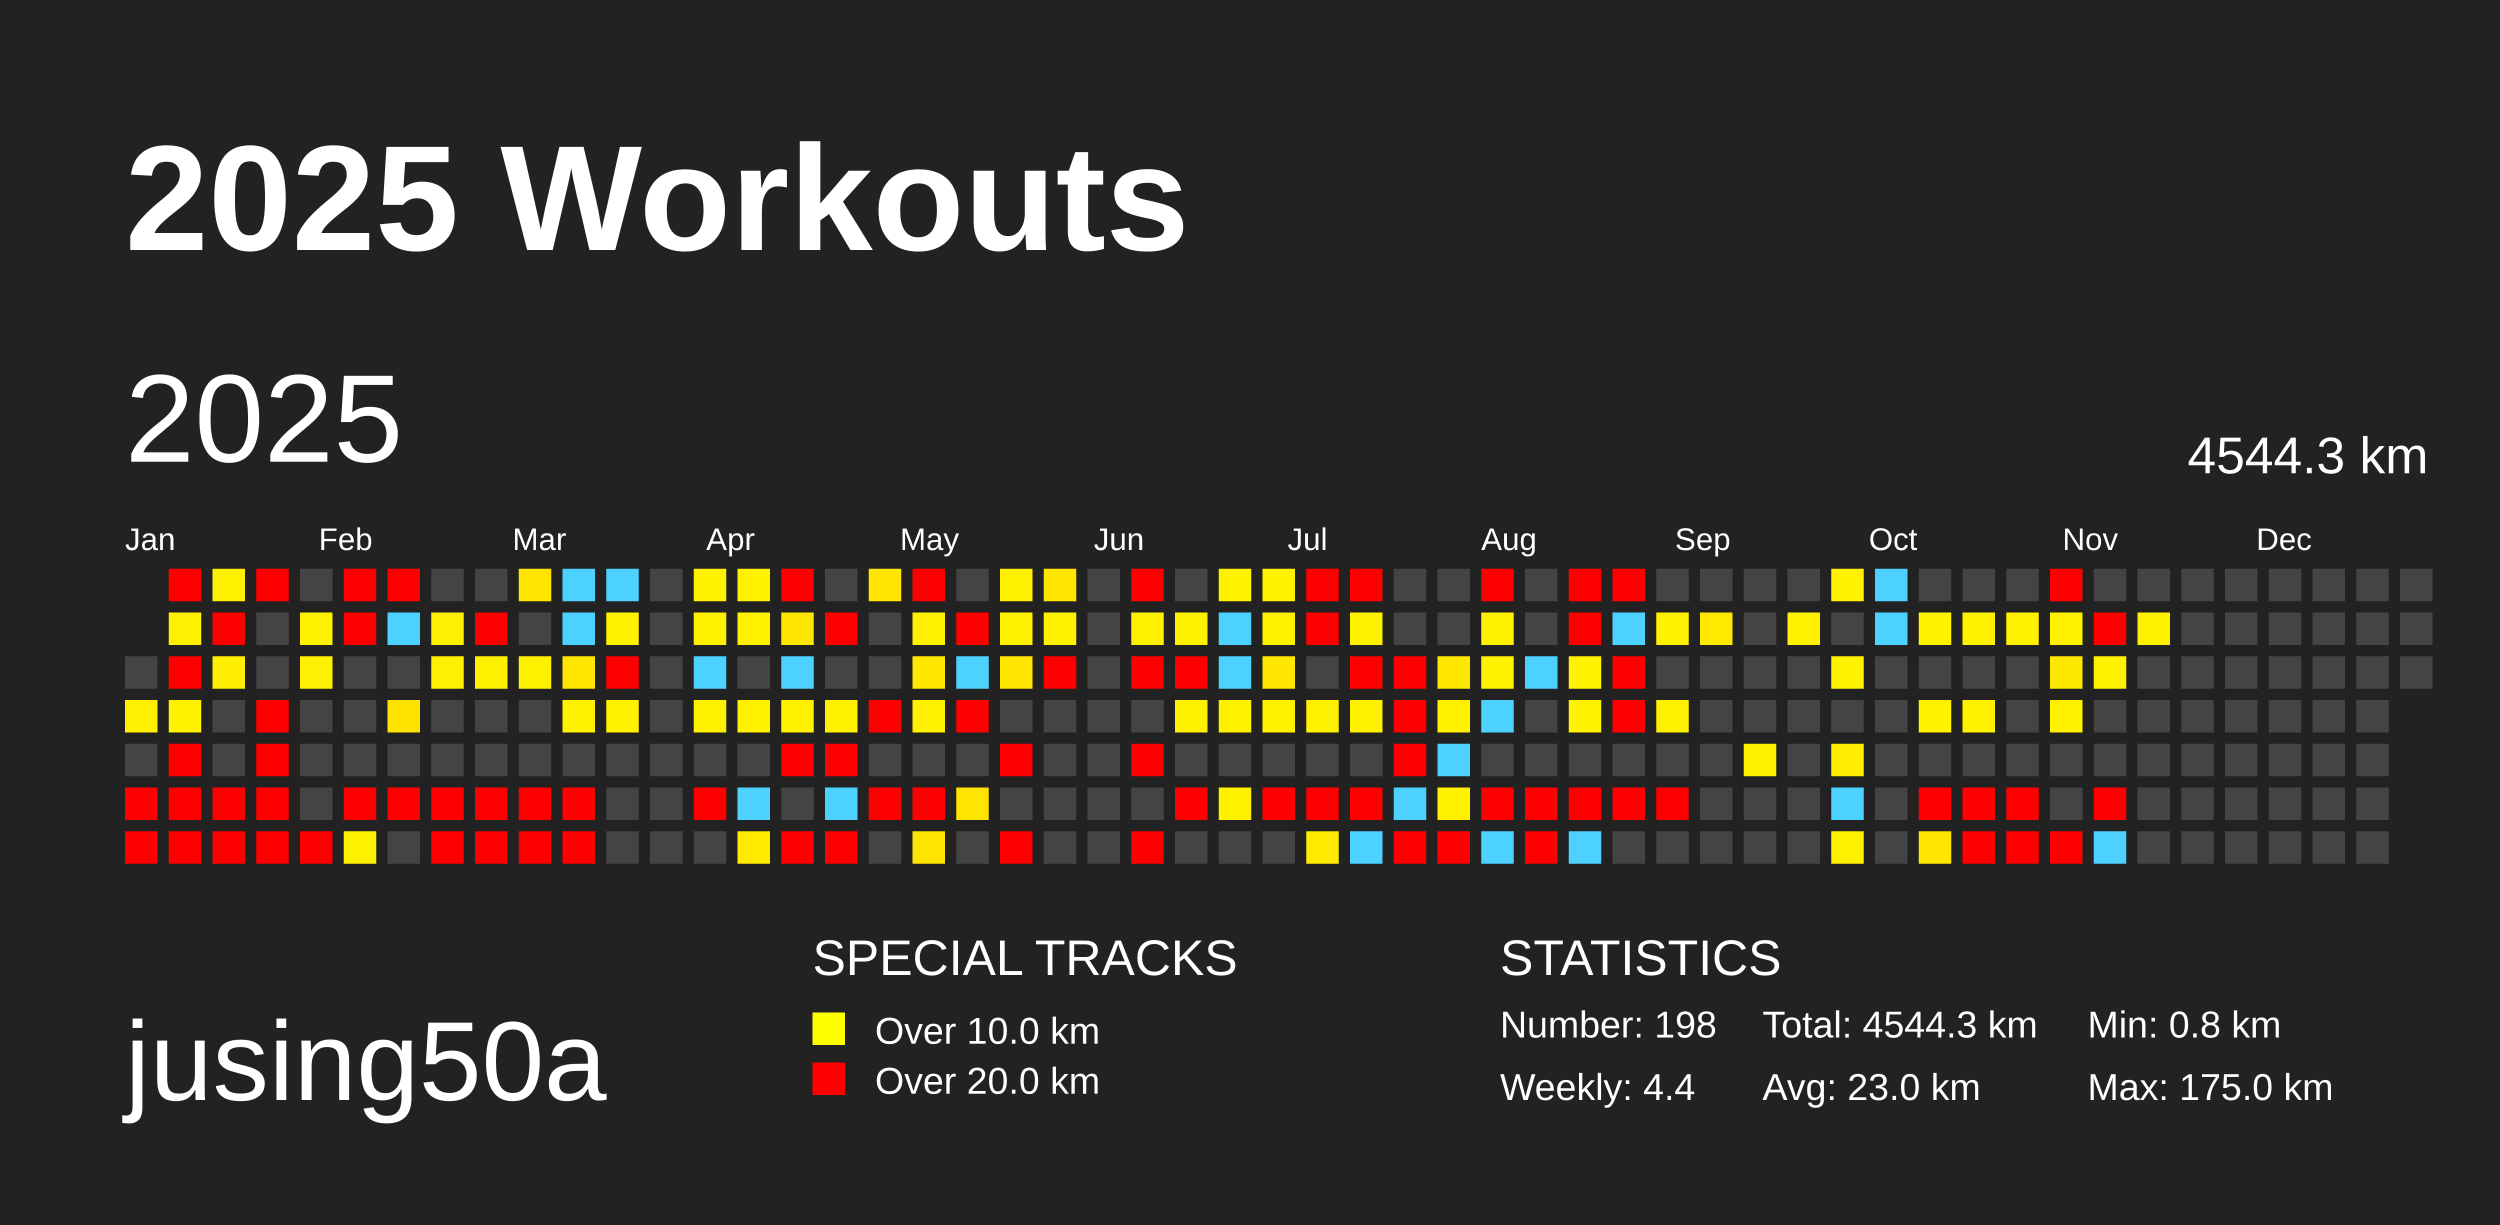
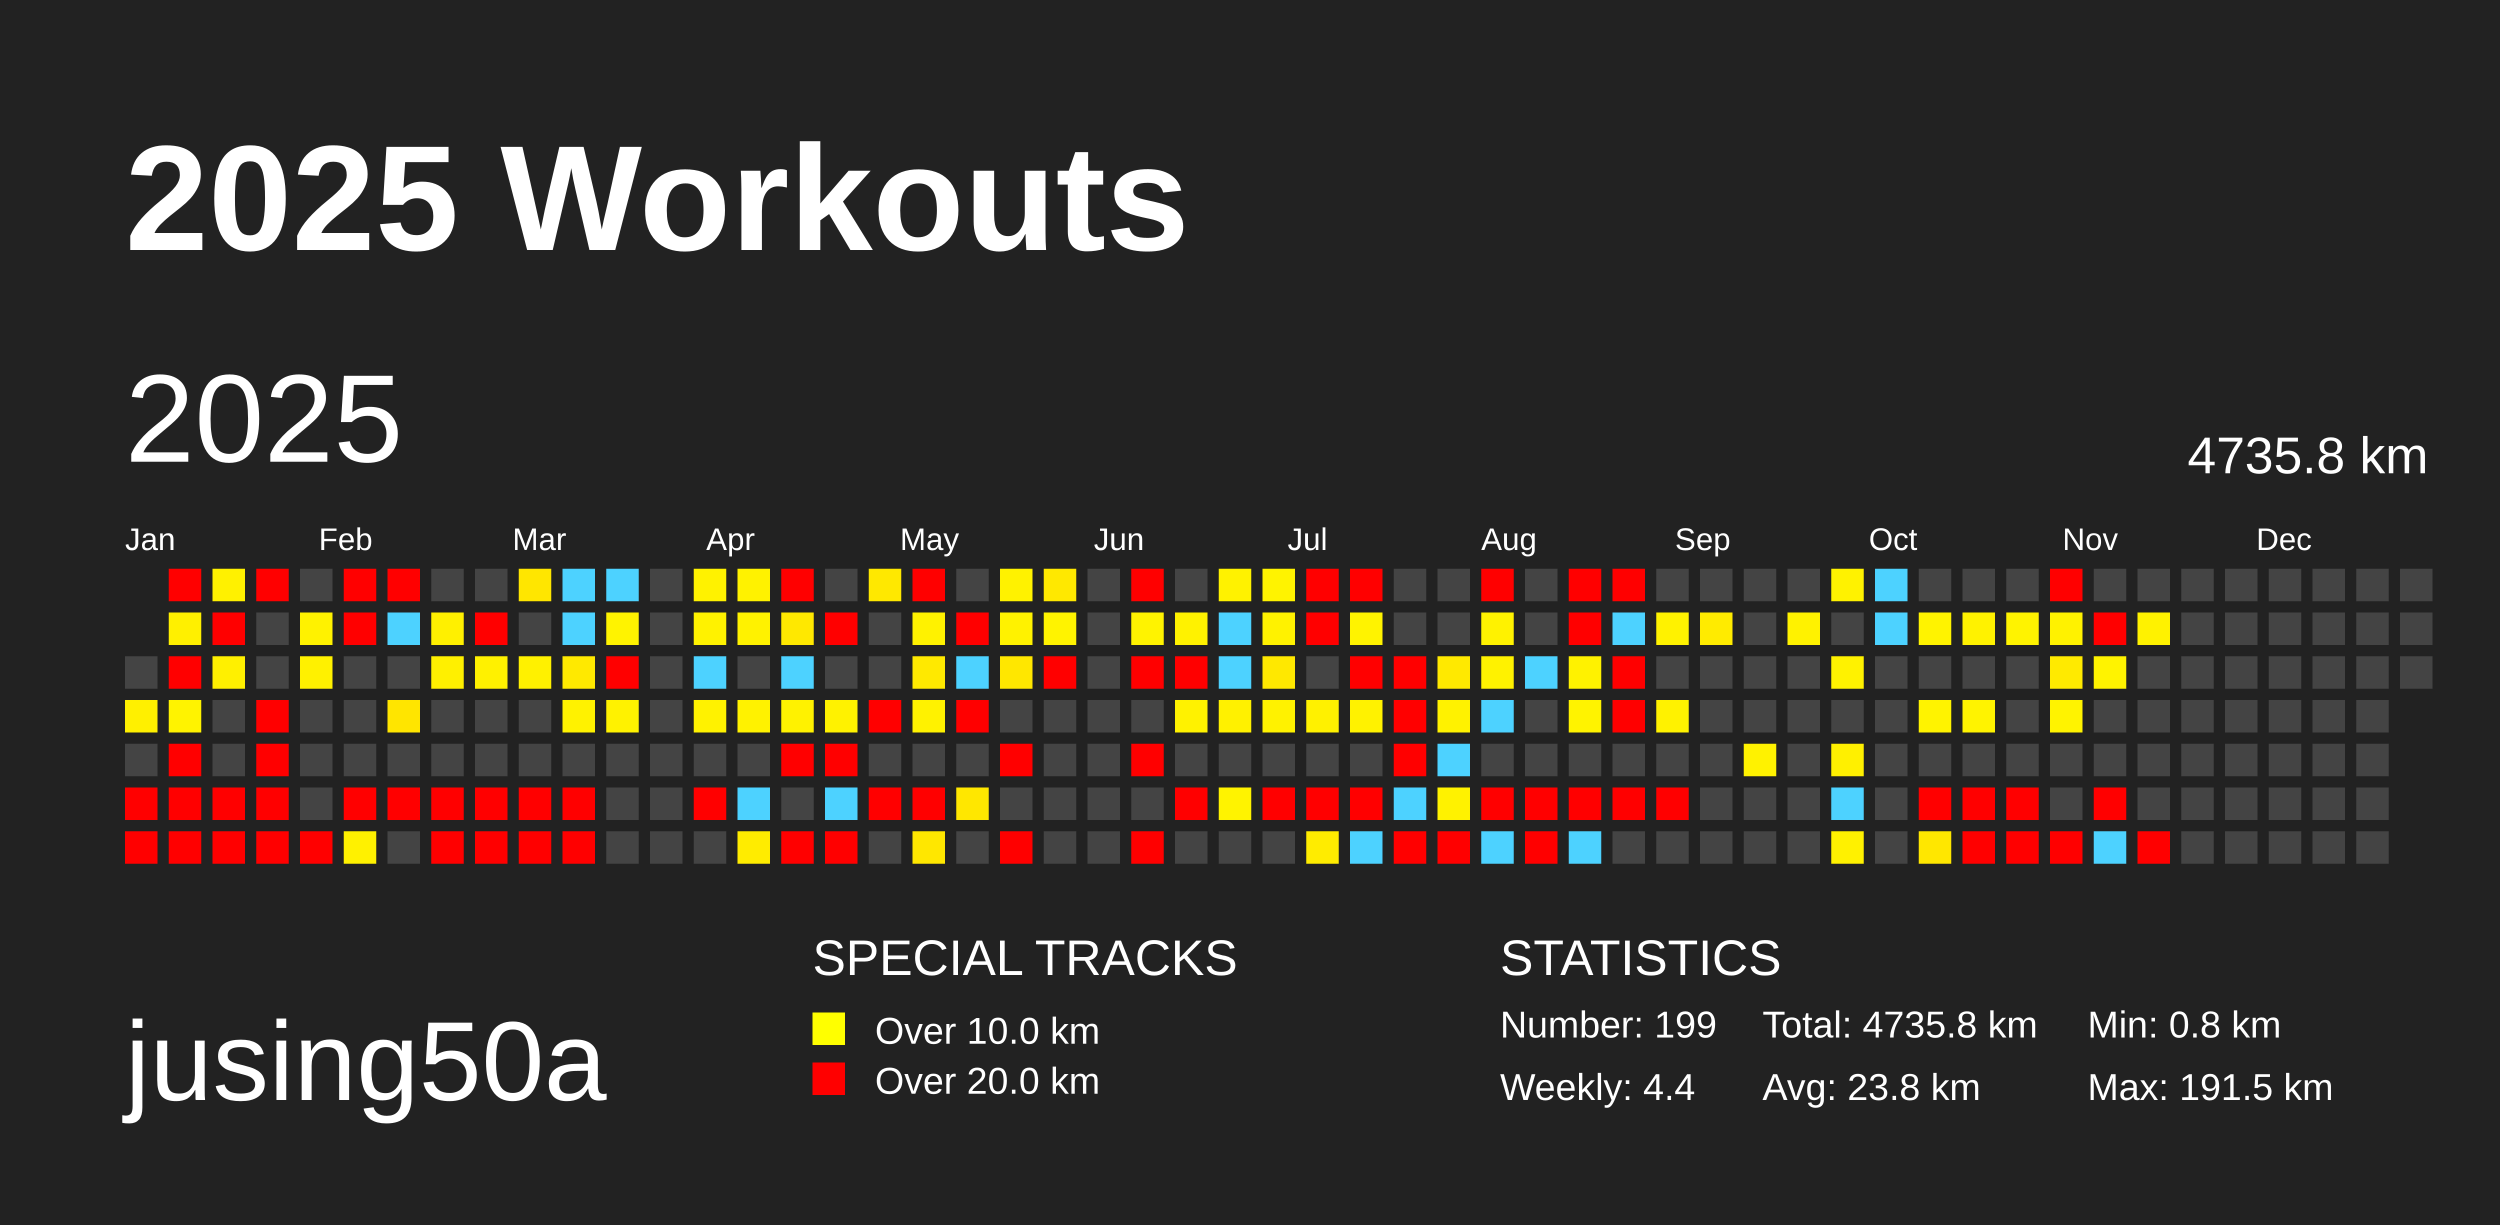
<svg xmlns="http://www.w3.org/2000/svg" baseProfile="full" height="98mm" version="1.1" viewBox="0,0,200,98" width="200mm">
  <defs />
  <rect fill="#222222" height="98" width="200" x="0" y="0" />
  <text fill="#FFFFFF" style="font-size:12px; font-family:Arial; font-weight:bold;" x="10" y="20">2025 Workouts</text>
  <text fill="#FFFFFF" style="font-size:9px; font-family:Arial" x="10" y="88">jusing50a</text>
  <text fill="#FFFFFF" style="font-size:4px; font-family:Arial" x="65" y="78">SPECIAL TRACKS</text>
  <rect fill="yellow" height="2.6" width="2.6" x="65" y="81" />
  <text fill="#FFFFFF" style="font-size:3px; font-family:Arial" x="70" y="83.5">Over 10.0 km</text>
  <rect fill="red" height="2.6" width="2.6" x="65" y="85" />
  <text fill="#FFFFFF" style="font-size:3px; font-family:Arial" x="70" y="87.5">Over 20.0 km</text>
  <text fill="#FFFFFF" style="font-size:4px; font-family:Arial" x="120" y="78">STATISTICS</text>
-   <text fill="#FFFFFF" style="font-size:3px; font-family:Arial" x="120" y="83">Number: 198</text>
+   <text fill="#FFFFFF" style="font-size:3px; font-family:Arial" x="120" y="83">Number: 199</text>
  <text fill="#FFFFFF" style="font-size:3px; font-family:Arial" x="120" y="88">Weekly: 4.4</text>
-   <text fill="#FFFFFF" style="font-size:3px; font-family:Arial" x="141" y="83">Total: 4544.3 km</text>
-   <text fill="#FFFFFF" style="font-size:3px; font-family:Arial" x="141" y="88">Avg: 23.0 km</text>
+   <text fill="#FFFFFF" style="font-size:3px; font-family:Arial" x="141" y="83">Total: 4735.8 km</text>
+   <text fill="#FFFFFF" style="font-size:3px; font-family:Arial" x="141" y="88">Avg: 23.8 km</text>
  <text fill="#FFFFFF" style="font-size:3px; font-family:Arial" x="167" y="83">Min: 0.8 km</text>
-   <text fill="#FFFFFF" style="font-size:3px; font-family:Arial" x="167" y="88">Max: 175.0 km</text>
+   <text fill="#FFFFFF" style="font-size:3px; font-family:Arial" x="167" y="88">Max: 191.5 km</text>
  <text dominant-baseline="hanging" fill="#FFFFFF" style="font-size:10.0px; font-family:Arial;" x="10" y="30">2025</text>
-   <text dominant-baseline="hanging" fill="#FFFFFF" style="font-size:4.125px; font-family:Arial;" x="175" y="35">4544.3 km</text>
+   <text dominant-baseline="hanging" fill="#FFFFFF" style="font-size:4.125px; font-family:Arial;" x="175" y="35">4735.8 km</text>
  <text fill="#FFFFFF" style="font-size:2.5px; font-family:Arial" x="10.0" y="44">Jan</text>
  <text fill="#FFFFFF" style="font-size:2.5px; font-family:Arial" x="25.5" y="44">Feb</text>
  <text fill="#FFFFFF" style="font-size:2.5px; font-family:Arial" x="41.0" y="44">Mar</text>
  <text fill="#FFFFFF" style="font-size:2.5px; font-family:Arial" x="56.5" y="44">Apr</text>
  <text fill="#FFFFFF" style="font-size:2.5px; font-family:Arial" x="72.0" y="44">May</text>
  <text fill="#FFFFFF" style="font-size:2.5px; font-family:Arial" x="87.5" y="44">Jun</text>
  <text fill="#FFFFFF" style="font-size:2.5px; font-family:Arial" x="103.0" y="44">Jul</text>
  <text fill="#FFFFFF" style="font-size:2.5px; font-family:Arial" x="118.5" y="44">Aug</text>
  <text fill="#FFFFFF" style="font-size:2.5px; font-family:Arial" x="134.0" y="44">Sep</text>
  <text fill="#FFFFFF" style="font-size:2.5px; font-family:Arial" x="149.5" y="44">Oct</text>
  <text fill="#FFFFFF" style="font-size:2.5px; font-family:Arial" x="165.0" y="44">Nov</text>
  <text fill="#FFFFFF" style="font-size:2.5px; font-family:Arial" x="180.5" y="44">Dec</text>
  <rect fill="#444444" height="2.6" width="2.6" x="10.0" y="52.5" />
-   <rect fill="#ffef00" height="2.6" width="2.6" x="10.0" y="56.0" />
+   <rect fill="#fff000" height="2.6" width="2.6" x="10.0" y="56.0" />
  <rect fill="#444444" height="2.6" width="2.6" x="10.0" y="59.5" />
  <rect fill="red" height="2.6" width="2.6" x="10.0" y="63.0" />
  <rect fill="red" height="2.6" width="2.6" x="10.0" y="66.5" />
  <rect fill="red" height="2.6" width="2.6" x="13.5" y="45.5" />
-   <rect fill="#ffef00" height="2.6" width="2.6" x="13.5" y="49.0" />
+   <rect fill="#fff000" height="2.6" width="2.6" x="13.5" y="49.0" />
  <rect fill="red" height="2.6" width="2.6" x="13.5" y="52.5" />
-   <rect fill="#fff100" height="2.6" width="2.6" x="13.5" y="56.0" />
+   <rect fill="#fff300" height="2.6" width="2.6" x="13.5" y="56.0" />
  <rect fill="red" height="2.6" width="2.6" x="13.5" y="59.5" />
  <rect fill="red" height="2.6" width="2.6" x="13.5" y="63.0" />
  <rect fill="red" height="2.6" width="2.6" x="13.5" y="66.5" />
-   <rect fill="#fff000" height="2.6" width="2.6" x="17.0" y="45.5" />
+   <rect fill="#fff100" height="2.6" width="2.6" x="17.0" y="45.5" />
  <rect fill="red" height="2.6" width="2.6" x="17.0" y="49.0" />
-   <rect fill="#ffee00" height="2.6" width="2.6" x="17.0" y="52.5" />
+   <rect fill="#fff000" height="2.6" width="2.6" x="17.0" y="52.5" />
  <rect fill="#444444" height="2.6" width="2.6" x="17.0" y="56.0" />
  <rect fill="#444444" height="2.6" width="2.6" x="17.0" y="59.5" />
  <rect fill="red" height="2.6" width="2.6" x="17.0" y="63.0" />
  <rect fill="red" height="2.6" width="2.6" x="17.0" y="66.5" />
  <rect fill="red" height="2.6" width="2.6" x="20.5" y="45.5" />
  <rect fill="#444444" height="2.6" width="2.6" x="20.5" y="49.0" />
  <rect fill="#444444" height="2.6" width="2.6" x="20.5" y="52.5" />
  <rect fill="red" height="2.6" width="2.6" x="20.5" y="56.0" />
  <rect fill="red" height="2.6" width="2.6" x="20.5" y="59.5" />
  <rect fill="red" height="2.6" width="2.6" x="20.5" y="63.0" />
  <rect fill="red" height="2.6" width="2.6" x="20.5" y="66.5" />
  <rect fill="#444444" height="2.6" width="2.6" x="24.0" y="45.5" />
-   <rect fill="#fff100" height="2.6" width="2.6" x="24.0" y="49.0" />
-   <rect fill="#ffef00" height="2.6" width="2.6" x="24.0" y="52.5" />
+   <rect fill="#fff200" height="2.6" width="2.6" x="24.0" y="49.0" />
+   <rect fill="#fff100" height="2.6" width="2.6" x="24.0" y="52.5" />
  <rect fill="#444444" height="2.6" width="2.6" x="24.0" y="56.0" />
  <rect fill="#444444" height="2.6" width="2.6" x="24.0" y="59.5" />
  <rect fill="#444444" height="2.6" width="2.6" x="24.0" y="63.0" />
  <rect fill="red" height="2.6" width="2.6" x="24.0" y="66.5" />
  <rect fill="red" height="2.6" width="2.6" x="27.5" y="45.5" />
  <rect fill="red" height="2.6" width="2.6" x="27.5" y="49.0" />
  <rect fill="#444444" height="2.6" width="2.6" x="27.5" y="52.5" />
  <rect fill="#444444" height="2.6" width="2.6" x="27.5" y="56.0" />
  <rect fill="#444444" height="2.6" width="2.6" x="27.5" y="59.5" />
  <rect fill="red" height="2.6" width="2.6" x="27.5" y="63.0" />
-   <rect fill="#fff000" height="2.6" width="2.6" x="27.5" y="66.5" />
+   <rect fill="#fff100" height="2.6" width="2.6" x="27.5" y="66.5" />
  <rect fill="red" height="2.6" width="2.6" x="31.0" y="45.5" />
  <rect fill="#4dd2ff" height="2.6" width="2.6" x="31.0" y="49.0" />
  <rect fill="#444444" height="2.6" width="2.6" x="31.0" y="52.5" />
-   <rect fill="#ffe300" height="2.6" width="2.6" x="31.0" y="56.0" />
+   <rect fill="#ffe500" height="2.6" width="2.6" x="31.0" y="56.0" />
  <rect fill="#444444" height="2.6" width="2.6" x="31.0" y="59.5" />
  <rect fill="red" height="2.6" width="2.6" x="31.0" y="63.0" />
  <rect fill="#444444" height="2.6" width="2.6" x="31.0" y="66.5" />
  <rect fill="#444444" height="2.6" width="2.6" x="34.5" y="45.5" />
-   <rect fill="#ffef00" height="2.6" width="2.6" x="34.5" y="49.0" />
-   <rect fill="#ffef00" height="2.6" width="2.6" x="34.5" y="52.5" />
+   <rect fill="#fff000" height="2.6" width="2.6" x="34.5" y="49.0" />
+   <rect fill="#fff000" height="2.6" width="2.6" x="34.5" y="52.5" />
  <rect fill="#444444" height="2.6" width="2.6" x="34.5" y="56.0" />
  <rect fill="#444444" height="2.6" width="2.6" x="34.5" y="59.5" />
  <rect fill="red" height="2.6" width="2.6" x="34.5" y="63.0" />
  <rect fill="red" height="2.6" width="2.6" x="34.5" y="66.5" />
  <rect fill="#444444" height="2.6" width="2.6" x="38.0" y="45.5" />
  <rect fill="red" height="2.6" width="2.6" x="38.0" y="49.0" />
-   <rect fill="#fff000" height="2.6" width="2.6" x="38.0" y="52.5" />
+   <rect fill="#fff100" height="2.6" width="2.6" x="38.0" y="52.5" />
  <rect fill="#444444" height="2.6" width="2.6" x="38.0" y="56.0" />
  <rect fill="#444444" height="2.6" width="2.6" x="38.0" y="59.5" />
  <rect fill="red" height="2.6" width="2.6" x="38.0" y="63.0" />
  <rect fill="red" height="2.6" width="2.6" x="38.0" y="66.5" />
-   <rect fill="#ffe400" height="2.6" width="2.6" x="41.5" y="45.5" />
+   <rect fill="#ffe600" height="2.6" width="2.6" x="41.5" y="45.5" />
  <rect fill="#444444" height="2.6" width="2.6" x="41.5" y="49.0" />
-   <rect fill="#fff000" height="2.6" width="2.6" x="41.5" y="52.5" />
+   <rect fill="#fff100" height="2.6" width="2.6" x="41.5" y="52.5" />
  <rect fill="#444444" height="2.6" width="2.6" x="41.5" y="56.0" />
  <rect fill="#444444" height="2.6" width="2.6" x="41.5" y="59.5" />
  <rect fill="red" height="2.6" width="2.6" x="41.5" y="63.0" />
  <rect fill="red" height="2.6" width="2.6" x="41.5" y="66.5" />
  <rect fill="#4dd2ff" height="2.6" width="2.6" x="45.0" y="45.5" />
  <rect fill="#4dd2ff" height="2.6" width="2.6" x="45.0" y="49.0" />
-   <rect fill="#ffe700" height="2.6" width="2.6" x="45.0" y="52.5" />
-   <rect fill="#fff100" height="2.6" width="2.6" x="45.0" y="56.0" />
+   <rect fill="#ffe900" height="2.6" width="2.6" x="45.0" y="52.5" />
+   <rect fill="#fff200" height="2.6" width="2.6" x="45.0" y="56.0" />
  <rect fill="#444444" height="2.6" width="2.6" x="45.0" y="59.5" />
  <rect fill="red" height="2.6" width="2.6" x="45.0" y="63.0" />
  <rect fill="red" height="2.6" width="2.6" x="45.0" y="66.5" />
  <rect fill="#4dd2ff" height="2.6" width="2.6" x="48.5" y="45.5" />
-   <rect fill="#fff100" height="2.6" width="2.6" x="48.5" y="49.0" />
+   <rect fill="#fff300" height="2.6" width="2.6" x="48.5" y="49.0" />
  <rect fill="red" height="2.6" width="2.6" x="48.5" y="52.5" />
-   <rect fill="#fff100" height="2.6" width="2.6" x="48.5" y="56.0" />
+   <rect fill="#fff200" height="2.6" width="2.6" x="48.5" y="56.0" />
  <rect fill="#444444" height="2.6" width="2.6" x="48.5" y="59.5" />
  <rect fill="#444444" height="2.6" width="2.6" x="48.5" y="63.0" />
  <rect fill="#444444" height="2.6" width="2.6" x="48.5" y="66.5" />
  <rect fill="#444444" height="2.6" width="2.6" x="52.0" y="45.5" />
  <rect fill="#444444" height="2.6" width="2.6" x="52.0" y="49.0" />
  <rect fill="#444444" height="2.6" width="2.6" x="52.0" y="52.5" />
  <rect fill="#444444" height="2.6" width="2.6" x="52.0" y="56.0" />
  <rect fill="#444444" height="2.6" width="2.6" x="52.0" y="59.5" />
  <rect fill="#444444" height="2.6" width="2.6" x="52.0" y="63.0" />
  <rect fill="#444444" height="2.6" width="2.6" x="52.0" y="66.5" />
-   <rect fill="#fff100" height="2.6" width="2.6" x="55.5" y="45.5" />
-   <rect fill="#fff100" height="2.6" width="2.6" x="55.5" y="49.0" />
+   <rect fill="#fff200" height="2.6" width="2.6" x="55.5" y="45.5" />
+   <rect fill="#fff200" height="2.6" width="2.6" x="55.5" y="49.0" />
  <rect fill="#4dd2ff" height="2.6" width="2.6" x="55.5" y="52.5" />
-   <rect fill="#fff100" height="2.6" width="2.6" x="55.5" y="56.0" />
+   <rect fill="#fff200" height="2.6" width="2.6" x="55.5" y="56.0" />
  <rect fill="#444444" height="2.6" width="2.6" x="55.5" y="59.5" />
  <rect fill="red" height="2.6" width="2.6" x="55.5" y="63.0" />
  <rect fill="#444444" height="2.6" width="2.6" x="55.5" y="66.5" />
-   <rect fill="#fff100" height="2.6" width="2.6" x="59.0" y="45.5" />
-   <rect fill="#fff100" height="2.6" width="2.6" x="59.0" y="49.0" />
+   <rect fill="#fff200" height="2.6" width="2.6" x="59.0" y="45.5" />
+   <rect fill="#fff200" height="2.6" width="2.6" x="59.0" y="49.0" />
  <rect fill="#444444" height="2.6" width="2.6" x="59.0" y="52.5" />
-   <rect fill="#fff100" height="2.6" width="2.6" x="59.0" y="56.0" />
+   <rect fill="#fff200" height="2.6" width="2.6" x="59.0" y="56.0" />
  <rect fill="#444444" height="2.6" width="2.6" x="59.0" y="59.5" />
  <rect fill="#4dd2ff" height="2.6" width="2.6" x="59.0" y="63.0" />
-   <rect fill="#ffea00" height="2.6" width="2.6" x="59.0" y="66.5" />
+   <rect fill="#ffec00" height="2.6" width="2.6" x="59.0" y="66.5" />
  <rect fill="red" height="2.6" width="2.6" x="62.5" y="45.5" />
-   <rect fill="#ffe600" height="2.6" width="2.6" x="62.5" y="49.0" />
+   <rect fill="#ffe800" height="2.6" width="2.6" x="62.5" y="49.0" />
  <rect fill="#4dd2ff" height="2.6" width="2.6" x="62.5" y="52.5" />
-   <rect fill="#fff100" height="2.6" width="2.6" x="62.5" y="56.0" />
+   <rect fill="#fff200" height="2.6" width="2.6" x="62.5" y="56.0" />
  <rect fill="red" height="2.6" width="2.6" x="62.5" y="59.5" />
  <rect fill="#444444" height="2.6" width="2.6" x="62.5" y="63.0" />
  <rect fill="red" height="2.6" width="2.6" x="62.5" y="66.5" />
  <rect fill="#444444" height="2.6" width="2.6" x="66.0" y="45.5" />
  <rect fill="red" height="2.6" width="2.6" x="66.0" y="49.0" />
  <rect fill="#444444" height="2.6" width="2.6" x="66.0" y="52.5" />
-   <rect fill="#fff100" height="2.6" width="2.6" x="66.0" y="56.0" />
+   <rect fill="#fff200" height="2.6" width="2.6" x="66.0" y="56.0" />
  <rect fill="red" height="2.6" width="2.6" x="66.0" y="59.5" />
  <rect fill="#4dd2ff" height="2.6" width="2.6" x="66.0" y="63.0" />
  <rect fill="red" height="2.6" width="2.6" x="66.0" y="66.5" />
-   <rect fill="#ffe500" height="2.6" width="2.6" x="69.5" y="45.5" />
+   <rect fill="#ffe800" height="2.6" width="2.6" x="69.5" y="45.5" />
  <rect fill="#444444" height="2.6" width="2.6" x="69.5" y="49.0" />
  <rect fill="#444444" height="2.6" width="2.6" x="69.5" y="52.5" />
  <rect fill="red" height="2.6" width="2.6" x="69.5" y="56.0" />
  <rect fill="#444444" height="2.6" width="2.6" x="69.5" y="59.5" />
  <rect fill="red" height="2.6" width="2.6" x="69.5" y="63.0" />
  <rect fill="#444444" height="2.6" width="2.6" x="69.5" y="66.5" />
  <rect fill="red" height="2.6" width="2.6" x="73.0" y="45.5" />
-   <rect fill="#fff100" height="2.6" width="2.6" x="73.0" y="49.0" />
-   <rect fill="#ffe700" height="2.6" width="2.6" x="73.0" y="52.5" />
-   <rect fill="#fff100" height="2.6" width="2.6" x="73.0" y="56.0" />
+   <rect fill="#fff200" height="2.6" width="2.6" x="73.0" y="49.0" />
+   <rect fill="#ffe900" height="2.6" width="2.6" x="73.0" y="52.5" />
+   <rect fill="#fff200" height="2.6" width="2.6" x="73.0" y="56.0" />
  <rect fill="#444444" height="2.6" width="2.6" x="73.0" y="59.5" />
  <rect fill="red" height="2.6" width="2.6" x="73.0" y="63.0" />
-   <rect fill="#ffe400" height="2.6" width="2.6" x="73.0" y="66.5" />
+   <rect fill="#ffe700" height="2.6" width="2.6" x="73.0" y="66.5" />
  <rect fill="#444444" height="2.6" width="2.6" x="76.5" y="45.5" />
  <rect fill="red" height="2.6" width="2.6" x="76.5" y="49.0" />
  <rect fill="#4dd2ff" height="2.6" width="2.6" x="76.5" y="52.5" />
  <rect fill="red" height="2.6" width="2.6" x="76.5" y="56.0" />
  <rect fill="#444444" height="2.6" width="2.6" x="76.5" y="59.5" />
-   <rect fill="#ffe400" height="2.6" width="2.6" x="76.5" y="63.0" />
+   <rect fill="#ffe700" height="2.6" width="2.6" x="76.5" y="63.0" />
  <rect fill="#444444" height="2.6" width="2.6" x="76.5" y="66.5" />
-   <rect fill="#fff000" height="2.6" width="2.6" x="80.0" y="45.5" />
-   <rect fill="#fff100" height="2.6" width="2.6" x="80.0" y="49.0" />
-   <rect fill="#ffe500" height="2.6" width="2.6" x="80.0" y="52.5" />
+   <rect fill="#fff200" height="2.6" width="2.6" x="80.0" y="45.5" />
+   <rect fill="#fff200" height="2.6" width="2.6" x="80.0" y="49.0" />
+   <rect fill="#ffe700" height="2.6" width="2.6" x="80.0" y="52.5" />
  <rect fill="#444444" height="2.6" width="2.6" x="80.0" y="56.0" />
  <rect fill="red" height="2.6" width="2.6" x="80.0" y="59.5" />
  <rect fill="#444444" height="2.6" width="2.6" x="80.0" y="63.0" />
  <rect fill="red" height="2.6" width="2.6" x="80.0" y="66.5" />
-   <rect fill="#ffe600" height="2.6" width="2.6" x="83.5" y="45.5" />
-   <rect fill="#fff100" height="2.6" width="2.6" x="83.5" y="49.0" />
+   <rect fill="#ffe800" height="2.6" width="2.6" x="83.5" y="45.5" />
+   <rect fill="#fff300" height="2.6" width="2.6" x="83.5" y="49.0" />
  <rect fill="red" height="2.6" width="2.6" x="83.5" y="52.5" />
  <rect fill="#444444" height="2.6" width="2.6" x="83.5" y="56.0" />
  <rect fill="#444444" height="2.6" width="2.6" x="83.5" y="59.5" />
  <rect fill="#444444" height="2.6" width="2.6" x="83.5" y="63.0" />
  <rect fill="#444444" height="2.6" width="2.6" x="83.5" y="66.5" />
  <rect fill="#444444" height="2.6" width="2.6" x="87.0" y="45.5" />
  <rect fill="#444444" height="2.6" width="2.6" x="87.0" y="49.0" />
  <rect fill="#444444" height="2.6" width="2.6" x="87.0" y="52.5" />
  <rect fill="#444444" height="2.6" width="2.6" x="87.0" y="56.0" />
  <rect fill="#444444" height="2.6" width="2.6" x="87.0" y="59.5" />
  <rect fill="#444444" height="2.6" width="2.6" x="87.0" y="63.0" />
  <rect fill="#444444" height="2.6" width="2.6" x="87.0" y="66.5" />
  <rect fill="red" height="2.6" width="2.6" x="90.5" y="45.5" />
-   <rect fill="#fff100" height="2.6" width="2.6" x="90.5" y="49.0" />
+   <rect fill="#fff300" height="2.6" width="2.6" x="90.5" y="49.0" />
  <rect fill="red" height="2.6" width="2.6" x="90.5" y="52.5" />
  <rect fill="#444444" height="2.6" width="2.6" x="90.5" y="56.0" />
  <rect fill="red" height="2.6" width="2.6" x="90.5" y="59.5" />
  <rect fill="#444444" height="2.6" width="2.6" x="90.5" y="63.0" />
  <rect fill="red" height="2.6" width="2.6" x="90.5" y="66.5" />
  <rect fill="#444444" height="2.6" width="2.6" x="94.0" y="45.5" />
-   <rect fill="#fff100" height="2.6" width="2.6" x="94.0" y="49.0" />
+   <rect fill="#fff200" height="2.6" width="2.6" x="94.0" y="49.0" />
  <rect fill="red" height="2.6" width="2.6" x="94.0" y="52.5" />
-   <rect fill="#fff000" height="2.6" width="2.6" x="94.0" y="56.0" />
+   <rect fill="#fff200" height="2.6" width="2.6" x="94.0" y="56.0" />
  <rect fill="#444444" height="2.6" width="2.6" x="94.0" y="59.5" />
  <rect fill="red" height="2.6" width="2.6" x="94.0" y="63.0" />
  <rect fill="#444444" height="2.6" width="2.6" x="94.0" y="66.5" />
-   <rect fill="#fff100" height="2.6" width="2.6" x="97.5" y="45.5" />
+   <rect fill="#fff200" height="2.6" width="2.6" x="97.5" y="45.5" />
  <rect fill="#4dd2ff" height="2.6" width="2.6" x="97.5" y="49.0" />
  <rect fill="#4dd2ff" height="2.6" width="2.6" x="97.5" y="52.5" />
-   <rect fill="#fff000" height="2.6" width="2.6" x="97.5" y="56.0" />
+   <rect fill="#fff100" height="2.6" width="2.6" x="97.5" y="56.0" />
  <rect fill="#444444" height="2.6" width="2.6" x="97.5" y="59.5" />
-   <rect fill="#fff100" height="2.6" width="2.6" x="97.5" y="63.0" />
+   <rect fill="#fff300" height="2.6" width="2.6" x="97.5" y="63.0" />
  <rect fill="#444444" height="2.6" width="2.6" x="97.5" y="66.5" />
-   <rect fill="#fff100" height="2.6" width="2.6" x="101.0" y="45.5" />
-   <rect fill="#fff000" height="2.6" width="2.6" x="101.0" y="49.0" />
-   <rect fill="#ffe600" height="2.6" width="2.6" x="101.0" y="52.5" />
-   <rect fill="#fff100" height="2.6" width="2.6" x="101.0" y="56.0" />
+   <rect fill="#fff300" height="2.6" width="2.6" x="101.0" y="45.5" />
+   <rect fill="#fff200" height="2.6" width="2.6" x="101.0" y="49.0" />
+   <rect fill="#ffe800" height="2.6" width="2.6" x="101.0" y="52.5" />
+   <rect fill="#fff200" height="2.6" width="2.6" x="101.0" y="56.0" />
  <rect fill="#444444" height="2.6" width="2.6" x="101.0" y="59.5" />
  <rect fill="red" height="2.6" width="2.6" x="101.0" y="63.0" />
  <rect fill="#444444" height="2.6" width="2.6" x="101.0" y="66.5" />
  <rect fill="red" height="2.6" width="2.6" x="104.5" y="45.5" />
  <rect fill="red" height="2.6" width="2.6" x="104.5" y="49.0" />
  <rect fill="#444444" height="2.6" width="2.6" x="104.5" y="52.5" />
-   <rect fill="#fff000" height="2.6" width="2.6" x="104.5" y="56.0" />
+   <rect fill="#fff100" height="2.6" width="2.6" x="104.5" y="56.0" />
  <rect fill="#444444" height="2.6" width="2.6" x="104.5" y="59.5" />
  <rect fill="red" height="2.6" width="2.6" x="104.5" y="63.0" />
-   <rect fill="#ffea00" height="2.6" width="2.6" x="104.5" y="66.5" />
+   <rect fill="#ffec00" height="2.6" width="2.6" x="104.5" y="66.5" />
  <rect fill="red" height="2.6" width="2.6" x="108.0" y="45.5" />
-   <rect fill="#fff100" height="2.6" width="2.6" x="108.0" y="49.0" />
+   <rect fill="#fff300" height="2.6" width="2.6" x="108.0" y="49.0" />
  <rect fill="red" height="2.6" width="2.6" x="108.0" y="52.5" />
-   <rect fill="#fff000" height="2.6" width="2.6" x="108.0" y="56.0" />
+   <rect fill="#fff200" height="2.6" width="2.6" x="108.0" y="56.0" />
  <rect fill="#444444" height="2.6" width="2.6" x="108.0" y="59.5" />
  <rect fill="red" height="2.6" width="2.6" x="108.0" y="63.0" />
  <rect fill="#4dd2ff" height="2.6" width="2.6" x="108.0" y="66.5" />
  <rect fill="#444444" height="2.6" width="2.6" x="111.5" y="45.5" />
  <rect fill="#444444" height="2.6" width="2.6" x="111.5" y="49.0" />
  <rect fill="red" height="2.6" width="2.6" x="111.5" y="52.5" />
  <rect fill="red" height="2.6" width="2.6" x="111.5" y="56.0" />
  <rect fill="red" height="2.6" width="2.6" x="111.5" y="59.5" />
  <rect fill="#4dd2ff" height="2.6" width="2.6" x="111.5" y="63.0" />
  <rect fill="red" height="2.6" width="2.6" x="111.5" y="66.5" />
  <rect fill="#444444" height="2.6" width="2.6" x="115.0" y="45.5" />
  <rect fill="#444444" height="2.6" width="2.6" x="115.0" y="49.0" />
-   <rect fill="#ffe700" height="2.6" width="2.6" x="115.0" y="52.5" />
-   <rect fill="#fff100" height="2.6" width="2.6" x="115.0" y="56.0" />
+   <rect fill="#ffe900" height="2.6" width="2.6" x="115.0" y="52.5" />
+   <rect fill="#fff200" height="2.6" width="2.6" x="115.0" y="56.0" />
  <rect fill="#4dd2ff" height="2.6" width="2.6" x="115.0" y="59.5" />
-   <rect fill="#fff100" height="2.6" width="2.6" x="115.0" y="63.0" />
+   <rect fill="#fff200" height="2.6" width="2.6" x="115.0" y="63.0" />
  <rect fill="red" height="2.6" width="2.6" x="115.0" y="66.5" />
  <rect fill="red" height="2.6" width="2.6" x="118.5" y="45.5" />
-   <rect fill="#fff100" height="2.6" width="2.6" x="118.5" y="49.0" />
-   <rect fill="#fff100" height="2.6" width="2.6" x="118.5" y="52.5" />
+   <rect fill="#fff200" height="2.6" width="2.6" x="118.5" y="49.0" />
+   <rect fill="#fff200" height="2.6" width="2.6" x="118.5" y="52.5" />
  <rect fill="#4dd2ff" height="2.6" width="2.6" x="118.5" y="56.0" />
  <rect fill="#444444" height="2.6" width="2.6" x="118.5" y="59.5" />
  <rect fill="red" height="2.6" width="2.6" x="118.5" y="63.0" />
  <rect fill="#4dd2ff" height="2.6" width="2.6" x="118.5" y="66.5" />
  <rect fill="#444444" height="2.6" width="2.6" x="122.0" y="45.5" />
  <rect fill="#444444" height="2.6" width="2.6" x="122.0" y="49.0" />
  <rect fill="#4dd2ff" height="2.6" width="2.6" x="122.0" y="52.5" />
  <rect fill="#444444" height="2.6" width="2.6" x="122.0" y="56.0" />
  <rect fill="#444444" height="2.6" width="2.6" x="122.0" y="59.5" />
  <rect fill="red" height="2.6" width="2.6" x="122.0" y="63.0" />
  <rect fill="red" height="2.6" width="2.6" x="122.0" y="66.5" />
  <rect fill="red" height="2.6" width="2.6" x="125.5" y="45.5" />
  <rect fill="red" height="2.6" width="2.6" x="125.5" y="49.0" />
-   <rect fill="#fff100" height="2.6" width="2.6" x="125.5" y="52.5" />
-   <rect fill="#fff200" height="2.6" width="2.6" x="125.5" y="56.0" />
+   <rect fill="#fff200" height="2.6" width="2.6" x="125.5" y="52.5" />
+   <rect fill="#fff300" height="2.6" width="2.6" x="125.5" y="56.0" />
  <rect fill="#444444" height="2.6" width="2.6" x="125.5" y="59.5" />
  <rect fill="red" height="2.6" width="2.6" x="125.5" y="63.0" />
  <rect fill="#4dd2ff" height="2.6" width="2.6" x="125.5" y="66.5" />
  <rect fill="red" height="2.6" width="2.6" x="129.0" y="45.5" />
  <rect fill="#4dd2ff" height="2.6" width="2.6" x="129.0" y="49.0" />
  <rect fill="red" height="2.6" width="2.6" x="129.0" y="52.5" />
  <rect fill="red" height="2.6" width="2.6" x="129.0" y="56.0" />
  <rect fill="#444444" height="2.6" width="2.6" x="129.0" y="59.5" />
  <rect fill="red" height="2.6" width="2.6" x="129.0" y="63.0" />
  <rect fill="#444444" height="2.6" width="2.6" x="129.0" y="66.5" />
  <rect fill="#444444" height="2.6" width="2.6" x="132.5" y="45.5" />
-   <rect fill="#fff100" height="2.6" width="2.6" x="132.5" y="49.0" />
+   <rect fill="#fff200" height="2.6" width="2.6" x="132.5" y="49.0" />
  <rect fill="#444444" height="2.6" width="2.6" x="132.5" y="52.5" />
-   <rect fill="#fff000" height="2.6" width="2.6" x="132.5" y="56.0" />
+   <rect fill="#fff200" height="2.6" width="2.6" x="132.5" y="56.0" />
  <rect fill="#444444" height="2.6" width="2.6" x="132.5" y="59.5" />
  <rect fill="red" height="2.6" width="2.6" x="132.5" y="63.0" />
  <rect fill="#444444" height="2.6" width="2.6" x="132.5" y="66.5" />
  <rect fill="#444444" height="2.6" width="2.6" x="136.0" y="45.5" />
-   <rect fill="#ffe900" height="2.6" width="2.6" x="136.0" y="49.0" />
+   <rect fill="#ffeb00" height="2.6" width="2.6" x="136.0" y="49.0" />
  <rect fill="#444444" height="2.6" width="2.6" x="136.0" y="52.5" />
  <rect fill="#444444" height="2.6" width="2.6" x="136.0" y="56.0" />
  <rect fill="#444444" height="2.6" width="2.6" x="136.0" y="59.5" />
  <rect fill="#444444" height="2.6" width="2.6" x="136.0" y="63.0" />
  <rect fill="#444444" height="2.6" width="2.6" x="136.0" y="66.5" />
  <rect fill="#444444" height="2.6" width="2.6" x="139.5" y="45.5" />
  <rect fill="#444444" height="2.6" width="2.6" x="139.5" y="49.0" />
  <rect fill="#444444" height="2.6" width="2.6" x="139.5" y="52.5" />
  <rect fill="#444444" height="2.6" width="2.6" x="139.5" y="56.0" />
-   <rect fill="#fff100" height="2.6" width="2.6" x="139.5" y="59.5" />
+   <rect fill="#fff200" height="2.6" width="2.6" x="139.5" y="59.5" />
  <rect fill="#444444" height="2.6" width="2.6" x="139.5" y="63.0" />
  <rect fill="#444444" height="2.6" width="2.6" x="139.5" y="66.5" />
  <rect fill="#444444" height="2.6" width="2.6" x="143.0" y="45.5" />
-   <rect fill="#fff100" height="2.6" width="2.6" x="143.0" y="49.0" />
+   <rect fill="#fff200" height="2.6" width="2.6" x="143.0" y="49.0" />
  <rect fill="#444444" height="2.6" width="2.6" x="143.0" y="52.5" />
  <rect fill="#444444" height="2.6" width="2.6" x="143.0" y="56.0" />
  <rect fill="#444444" height="2.6" width="2.6" x="143.0" y="59.5" />
  <rect fill="#444444" height="2.6" width="2.6" x="143.0" y="63.0" />
  <rect fill="#444444" height="2.6" width="2.6" x="143.0" y="66.5" />
-   <rect fill="#fff100" height="2.6" width="2.6" x="146.5" y="45.5" />
+   <rect fill="#fff200" height="2.6" width="2.6" x="146.5" y="45.5" />
  <rect fill="#444444" height="2.6" width="2.6" x="146.5" y="49.0" />
-   <rect fill="#fff100" height="2.6" width="2.6" x="146.5" y="52.5" />
+   <rect fill="#fff200" height="2.6" width="2.6" x="146.5" y="52.5" />
  <rect fill="#444444" height="2.6" width="2.6" x="146.5" y="56.0" />
-   <rect fill="#ffee00" height="2.6" width="2.6" x="146.5" y="59.5" />
+   <rect fill="#fff000" height="2.6" width="2.6" x="146.5" y="59.5" />
  <rect fill="#4dd2ff" height="2.6" width="2.6" x="146.5" y="63.0" />
-   <rect fill="#fff000" height="2.6" width="2.6" x="146.5" y="66.5" />
+   <rect fill="#fff100" height="2.6" width="2.6" x="146.5" y="66.5" />
  <rect fill="#4dd2ff" height="2.6" width="2.6" x="150.0" y="45.5" />
  <rect fill="#4dd2ff" height="2.6" width="2.6" x="150.0" y="49.0" />
  <rect fill="#444444" height="2.6" width="2.6" x="150.0" y="52.5" />
  <rect fill="#444444" height="2.6" width="2.6" x="150.0" y="56.0" />
  <rect fill="#444444" height="2.6" width="2.6" x="150.0" y="59.5" />
  <rect fill="#444444" height="2.6" width="2.6" x="150.0" y="63.0" />
  <rect fill="#444444" height="2.6" width="2.6" x="150.0" y="66.5" />
  <rect fill="#444444" height="2.6" width="2.6" x="153.5" y="45.5" />
-   <rect fill="#fff100" height="2.6" width="2.6" x="153.5" y="49.0" />
+   <rect fill="#fff300" height="2.6" width="2.6" x="153.5" y="49.0" />
  <rect fill="#444444" height="2.6" width="2.6" x="153.5" y="52.5" />
-   <rect fill="#fff100" height="2.6" width="2.6" x="153.5" y="56.0" />
+   <rect fill="#fff300" height="2.6" width="2.6" x="153.5" y="56.0" />
  <rect fill="#444444" height="2.6" width="2.6" x="153.5" y="59.5" />
  <rect fill="red" height="2.6" width="2.6" x="153.5" y="63.0" />
-   <rect fill="#ffe500" height="2.6" width="2.6" x="153.5" y="66.5" />
+   <rect fill="#ffe700" height="2.6" width="2.6" x="153.5" y="66.5" />
  <rect fill="#444444" height="2.6" width="2.6" x="157.0" y="45.5" />
-   <rect fill="#fff100" height="2.6" width="2.6" x="157.0" y="49.0" />
+   <rect fill="#fff200" height="2.6" width="2.6" x="157.0" y="49.0" />
  <rect fill="#444444" height="2.6" width="2.6" x="157.0" y="52.5" />
-   <rect fill="#fff100" height="2.6" width="2.6" x="157.0" y="56.0" />
+   <rect fill="#fff300" height="2.6" width="2.6" x="157.0" y="56.0" />
  <rect fill="#444444" height="2.6" width="2.6" x="157.0" y="59.5" />
  <rect fill="red" height="2.6" width="2.6" x="157.0" y="63.0" />
  <rect fill="red" height="2.6" width="2.6" x="157.0" y="66.5" />
  <rect fill="#444444" height="2.6" width="2.6" x="160.5" y="45.5" />
-   <rect fill="#fff100" height="2.6" width="2.6" x="160.5" y="49.0" />
+   <rect fill="#fff300" height="2.6" width="2.6" x="160.5" y="49.0" />
  <rect fill="#444444" height="2.6" width="2.6" x="160.5" y="52.5" />
  <rect fill="#444444" height="2.6" width="2.6" x="160.5" y="56.0" />
  <rect fill="#444444" height="2.6" width="2.6" x="160.5" y="59.5" />
  <rect fill="red" height="2.6" width="2.6" x="160.5" y="63.0" />
  <rect fill="red" height="2.6" width="2.6" x="160.5" y="66.5" />
  <rect fill="red" height="2.6" width="2.6" x="164.0" y="45.5" />
-   <rect fill="#fff100" height="2.6" width="2.6" x="164.0" y="49.0" />
-   <rect fill="#ffe800" height="2.6" width="2.6" x="164.0" y="52.5" />
-   <rect fill="#fff100" height="2.6" width="2.6" x="164.0" y="56.0" />
+   <rect fill="#fff200" height="2.6" width="2.6" x="164.0" y="49.0" />
+   <rect fill="#ffea00" height="2.6" width="2.6" x="164.0" y="52.5" />
+   <rect fill="#fff300" height="2.6" width="2.6" x="164.0" y="56.0" />
  <rect fill="#444444" height="2.6" width="2.6" x="164.0" y="59.5" />
  <rect fill="#444444" height="2.6" width="2.6" x="164.0" y="63.0" />
  <rect fill="red" height="2.6" width="2.6" x="164.0" y="66.5" />
  <rect fill="#444444" height="2.6" width="2.6" x="167.5" y="45.5" />
  <rect fill="red" height="2.6" width="2.6" x="167.5" y="49.0" />
-   <rect fill="#fff100" height="2.6" width="2.6" x="167.5" y="52.5" />
+   <rect fill="#fff300" height="2.6" width="2.6" x="167.5" y="52.5" />
  <rect fill="#444444" height="2.6" width="2.6" x="167.5" y="56.0" />
  <rect fill="#444444" height="2.6" width="2.6" x="167.5" y="59.5" />
  <rect fill="red" height="2.6" width="2.6" x="167.5" y="63.0" />
  <rect fill="#4dd2ff" height="2.6" width="2.6" x="167.5" y="66.5" />
  <rect fill="#444444" height="2.6" width="2.6" x="171.0" y="45.5" />
-   <rect fill="#fff100" height="2.6" width="2.6" x="171.0" y="49.0" />
+   <rect fill="#fff200" height="2.6" width="2.6" x="171.0" y="49.0" />
  <rect fill="#444444" height="2.6" width="2.6" x="171.0" y="52.5" />
  <rect fill="#444444" height="2.6" width="2.6" x="171.0" y="56.0" />
  <rect fill="#444444" height="2.6" width="2.6" x="171.0" y="59.5" />
  <rect fill="#444444" height="2.6" width="2.6" x="171.0" y="63.0" />
-   <rect fill="#444444" height="2.6" width="2.6" x="171.0" y="66.5" />
+   <rect fill="red" height="2.6" width="2.6" x="171.0" y="66.5" />
  <rect fill="#444444" height="2.6" width="2.6" x="174.5" y="45.5" />
  <rect fill="#444444" height="2.6" width="2.6" x="174.5" y="49.0" />
  <rect fill="#444444" height="2.6" width="2.6" x="174.5" y="52.5" />
  <rect fill="#444444" height="2.6" width="2.6" x="174.5" y="56.0" />
  <rect fill="#444444" height="2.6" width="2.6" x="174.5" y="59.5" />
  <rect fill="#444444" height="2.6" width="2.6" x="174.5" y="63.0" />
  <rect fill="#444444" height="2.6" width="2.6" x="174.5" y="66.5" />
  <rect fill="#444444" height="2.6" width="2.6" x="178.0" y="45.5" />
  <rect fill="#444444" height="2.6" width="2.6" x="178.0" y="49.0" />
  <rect fill="#444444" height="2.6" width="2.6" x="178.0" y="52.5" />
  <rect fill="#444444" height="2.6" width="2.6" x="178.0" y="56.0" />
  <rect fill="#444444" height="2.6" width="2.6" x="178.0" y="59.5" />
  <rect fill="#444444" height="2.6" width="2.6" x="178.0" y="63.0" />
  <rect fill="#444444" height="2.6" width="2.6" x="178.0" y="66.5" />
  <rect fill="#444444" height="2.6" width="2.6" x="181.5" y="45.5" />
  <rect fill="#444444" height="2.6" width="2.6" x="181.5" y="49.0" />
  <rect fill="#444444" height="2.6" width="2.6" x="181.5" y="52.5" />
  <rect fill="#444444" height="2.6" width="2.6" x="181.5" y="56.0" />
  <rect fill="#444444" height="2.6" width="2.6" x="181.5" y="59.5" />
  <rect fill="#444444" height="2.6" width="2.6" x="181.5" y="63.0" />
  <rect fill="#444444" height="2.6" width="2.6" x="181.5" y="66.5" />
  <rect fill="#444444" height="2.6" width="2.6" x="185.0" y="45.5" />
  <rect fill="#444444" height="2.6" width="2.6" x="185.0" y="49.0" />
  <rect fill="#444444" height="2.6" width="2.6" x="185.0" y="52.5" />
  <rect fill="#444444" height="2.6" width="2.6" x="185.0" y="56.0" />
  <rect fill="#444444" height="2.6" width="2.6" x="185.0" y="59.5" />
  <rect fill="#444444" height="2.6" width="2.6" x="185.0" y="63.0" />
  <rect fill="#444444" height="2.6" width="2.6" x="185.0" y="66.5" />
  <rect fill="#444444" height="2.6" width="2.6" x="188.5" y="45.5" />
  <rect fill="#444444" height="2.6" width="2.6" x="188.5" y="49.0" />
  <rect fill="#444444" height="2.6" width="2.6" x="188.5" y="52.5" />
  <rect fill="#444444" height="2.6" width="2.6" x="188.5" y="56.0" />
  <rect fill="#444444" height="2.6" width="2.6" x="188.5" y="59.5" />
  <rect fill="#444444" height="2.6" width="2.6" x="188.5" y="63.0" />
  <rect fill="#444444" height="2.6" width="2.6" x="188.5" y="66.5" />
  <rect fill="#444444" height="2.6" width="2.6" x="192.0" y="45.5" />
  <rect fill="#444444" height="2.6" width="2.6" x="192.0" y="49.0" />
  <rect fill="#444444" height="2.6" width="2.6" x="192.0" y="52.5" />
</svg>
